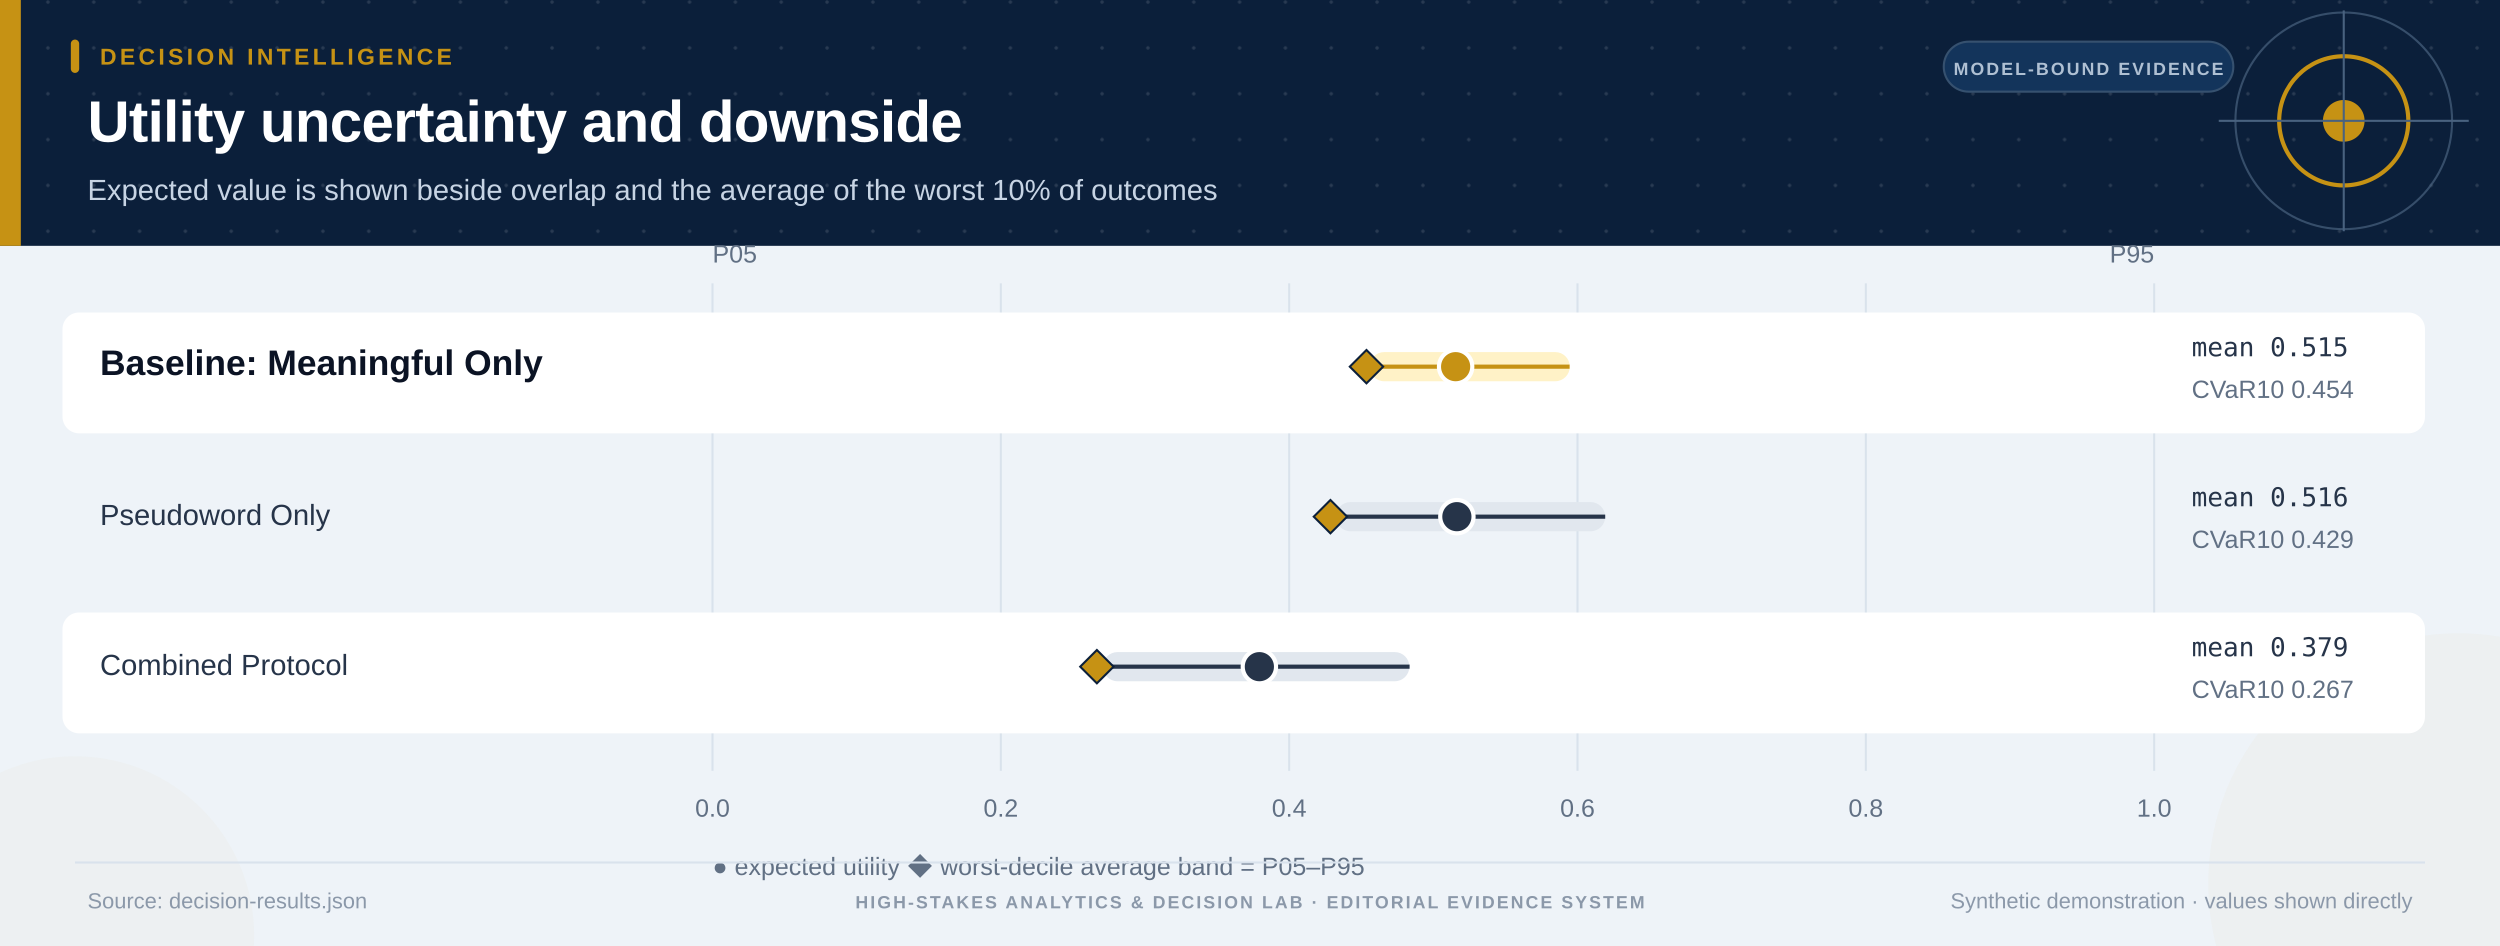
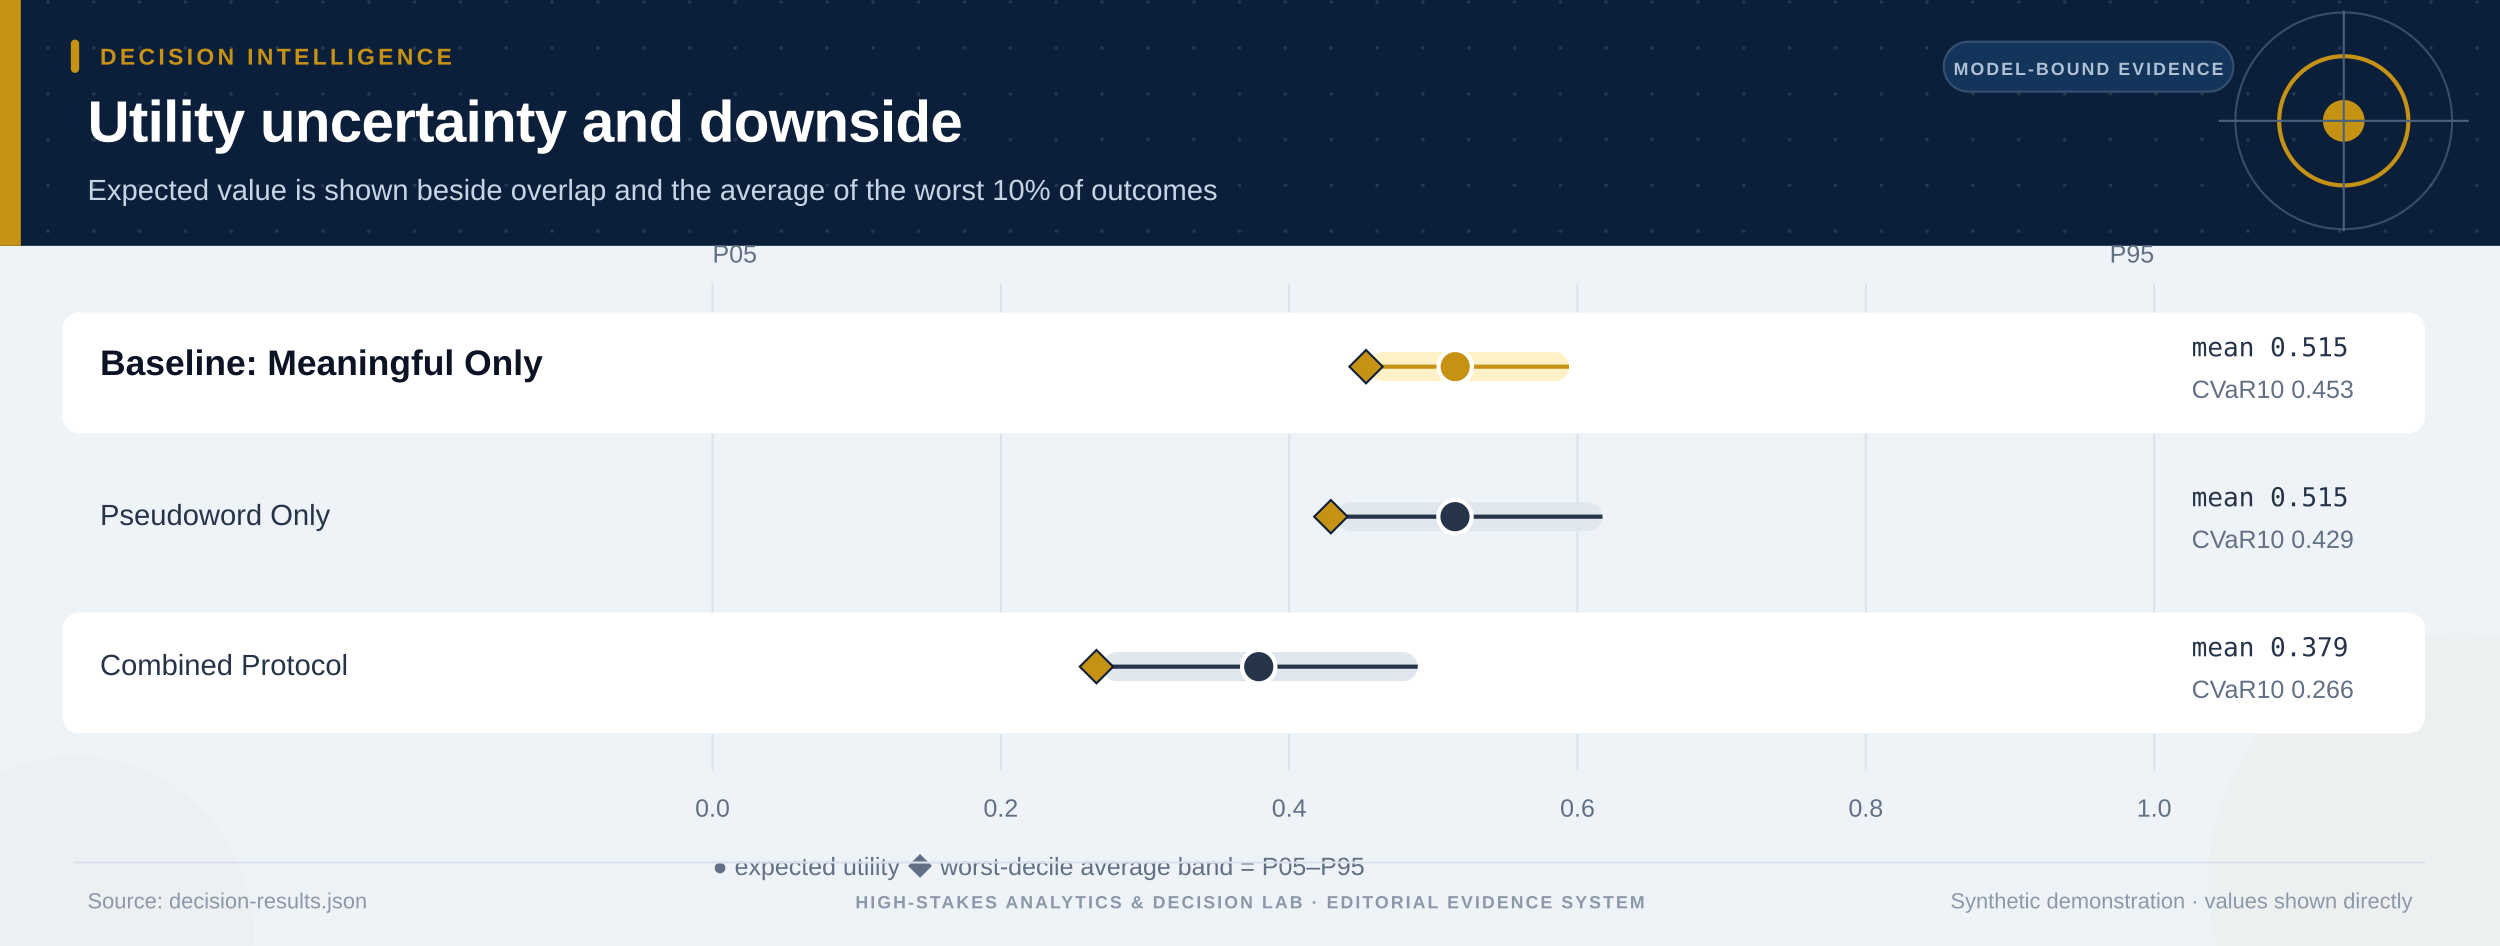
<svg xmlns="http://www.w3.org/2000/svg" width="1200" height="454" viewBox="0 0 1200 454" role="img" aria-labelledby="title desc">
  <defs>
    <pattern id="headerGrid" width="22" height="22" patternUnits="userSpaceOnUse">
      <circle cx="1" cy="1" r=".85" fill="#FFFFFF" opacity=".12" />
    </pattern>
  </defs>
  <style>
  text { font-family: -apple-system, BlinkMacSystemFont, "Segoe UI", Arial, sans-serif; }
  .kicker { font-size: 11px; font-weight: 800; letter-spacing: 1.6px; }
  .title { font-size: 28px; font-weight: 780; letter-spacing: -0.35px; }
  .subtitle { font-size: 14px; }
  .section { fill: #0B1324; font-size: 17px; font-weight: 720; }
  .label { fill: #263449; font-size: 14px; }
  .small { fill: #617084; font-size: 12px; }
  .eyebrow { fill: #617084; font-size: 10.5px; font-weight: 800; letter-spacing: 1px; }
  .value { fill: #0B1324; font-size: 16px; font-weight: 750; font-variant-numeric: tabular-nums; }
  .big { fill: #0B1324; font-size: 30px; font-weight: 800; font-variant-numeric: tabular-nums; }
  .display { fill: #0B1324; font-size: 38px; font-weight: 820; font-variant-numeric: tabular-nums; }
  .mono { fill: #263449; font-size: 12.5px; font-family: ui-monospace, SFMono-Regular, Menlo, Consolas, monospace; font-variant-numeric: tabular-nums; }
  .pill { font-size: 11px; font-weight: 760; letter-spacing: .25px; }
  .footnote { fill: #8B98A9; font-size: 10.5px; }
  .micro { fill: #8B98A9; font-size: 8.5px; font-weight: 800; letter-spacing: 1px; }
</style>
  <rect width="1200" height="454" fill="#EEF3F8" />
  <circle cx="1180" cy="424" r="120" fill="#C69214" opacity=".035" />
  <circle cx="36" cy="449" r="86" fill="#C69214" opacity=".025" />
  <rect width="1200" height="118" fill="#0B1F3A" />
  <rect width="1200" height="118" fill="url(#headerGrid)" />
  <rect width="10" height="118" fill="#C69214" />
  <rect x="34" y="19" width="4" height="16" rx="2" fill="#C69214" />
  <text x="48.0" y="31.0" class="kicker" text-anchor="start" style="fill:#C69214">DECISION INTELLIGENCE</text>
  <text x="42.0" y="68.0" class="title" text-anchor="start" style="fill:#FFFFFF">Utility uncertainty and downside</text>
  <text x="42.0" y="96.0" class="subtitle" text-anchor="start" style="fill:#C7D4E4">Expected value is shown beside overlap and the average of the worst 10% of outcomes</text>
  <rect x="933" y="20" width="139" height="24" rx="12" fill="#13345B" stroke="#36516F" />
  <text x="1002.5" y="36.0" class="micro" text-anchor="middle" style="fill:#AFC0D3">MODEL-BOUND EVIDENCE</text>
  <circle cx="1125" cy="58" r="31" fill="none" stroke="#C69214" stroke-width="2" />
  <circle cx="1125" cy="58" r="10" fill="#C69214" />
  <circle cx="1125" cy="58" r="52" fill="none" stroke="#49627F" stroke-width="1" opacity=".7" />
  <line x1="1065" y1="58" x2="1185" y2="58" stroke="#49627F" stroke-width="1" />
  <line x1="1125" y1="5" x2="1125" y2="111" stroke="#49627F" stroke-width="1" />
  <line x1="342.0" y1="136.0" x2="342.0" y2="370.0" stroke="#D9E2EC" stroke-width="1" />
  <text x="342.0" y="392.0" class="small" text-anchor="middle">0.0</text>
  <line x1="480.4" y1="136.0" x2="480.4" y2="370.0" stroke="#D9E2EC" stroke-width="1" />
  <text x="480.4" y="392.0" class="small" text-anchor="middle">0.2</text>
  <line x1="618.8" y1="136.0" x2="618.8" y2="370.0" stroke="#D9E2EC" stroke-width="1" />
  <text x="618.8" y="392.0" class="small" text-anchor="middle">0.4</text>
  <line x1="757.2" y1="136.0" x2="757.2" y2="370.0" stroke="#D9E2EC" stroke-width="1" />
  <text x="757.2" y="392.0" class="small" text-anchor="middle">0.6</text>
  <line x1="895.6" y1="136.0" x2="895.6" y2="370.0" stroke="#D9E2EC" stroke-width="1" />
  <text x="895.6" y="392.0" class="small" text-anchor="middle">0.8</text>
  <line x1="1034.0" y1="136.0" x2="1034.0" y2="370.0" stroke="#D9E2EC" stroke-width="1" />
  <text x="1034.0" y="392.0" class="small" text-anchor="middle">1.0</text>
  <text x="342.0" y="126.0" class="small" text-anchor="start">P05</text>
  <text x="1034.0" y="126.0" class="small" text-anchor="end">P95</text>
  <rect x="30.0" y="150.0" width="1134.0" height="58.0" rx="8" fill="#FFFFFF" stroke="none" stroke-width="1" />
  <text x="48.0" y="180.0" class="section" text-anchor="start">Baseline: Meaningful Only</text>
-   <rect x="657.4" y="169.0" width="96.1" height="14" rx="7" fill="#FFF2C7" />
-   <line x1="657.4" y1="176" x2="753.4" y2="176" stroke="#C69214" stroke-width="2" />
-   <circle cx="698.7" cy="176" r="8" fill="#C69214" stroke="#FFFFFF" stroke-width="2" />
-   <path d="M 655.9 168.0 L 663.9 176.0 L 655.9 184.0 L 647.9 176.0 Z" fill="#C69214" stroke="#0B1F3A" />
+   <rect x="657.2" y="169.0" width="96.0" height="14" rx="7" fill="#FFF2C7" />
+   <line x1="657.2" y1="176" x2="753.1" y2="176" stroke="#C69214" stroke-width="2" />
+   <circle cx="698.5" cy="176" r="8" fill="#C69214" stroke="#FFFFFF" stroke-width="2" />
+   <path d="M 655.7 168.0 L 663.7 176.0 L 655.7 184.0 L 647.7 176.0 Z" fill="#C69214" stroke="#0B1F3A" />
  <text x="1052.0" y="171.0" class="mono" text-anchor="start">mean 0.515</text>
-   <text x="1052.0" y="191.0" class="small" text-anchor="start">CVaR10 0.454</text>
+   <text x="1052.0" y="191.0" class="small" text-anchor="start">CVaR10 0.453</text>
  <text x="48.0" y="252.0" class="label" text-anchor="start">Pseudoword Only</text>
-   <rect x="641.2" y="241.0" width="129.3" height="14" rx="7" fill="#E1E7EE" />
-   <line x1="641.2" y1="248" x2="770.5" y2="248" stroke="#263449" stroke-width="2" />
-   <circle cx="699.3" cy="248" r="8" fill="#263449" stroke="#FFFFFF" stroke-width="2" />
-   <path d="M 638.6 240.0 L 646.6 248.0 L 638.6 256.0 L 630.6 248.0 Z" fill="#C69214" stroke="#0B1F3A" />
-   <text x="1052.0" y="243.0" class="mono" text-anchor="start">mean 0.516</text>
+   <rect x="641.3" y="241.0" width="127.9" height="14" rx="7" fill="#E1E7EE" />
+   <line x1="641.3" y1="248" x2="769.2" y2="248" stroke="#263449" stroke-width="2" />
+   <circle cx="698.4" cy="248" r="8" fill="#263449" stroke="#FFFFFF" stroke-width="2" />
+   <path d="M 638.8 240.0 L 646.8 248.0 L 638.8 256.0 L 630.8 248.0 Z" fill="#C69214" stroke="#0B1F3A" />
+   <text x="1052.0" y="243.0" class="mono" text-anchor="start">mean 0.515</text>
  <text x="1052.0" y="263.0" class="small" text-anchor="start">CVaR10 0.429</text>
  <rect x="30.0" y="294.0" width="1134.0" height="58.0" rx="8" fill="#FFFFFF" stroke="none" stroke-width="1" />
  <text x="48.0" y="324.0" class="label" text-anchor="start">Combined Protocol</text>
-   <rect x="529.4" y="313.0" width="147.1" height="14" rx="7" fill="#E1E7EE" />
-   <line x1="529.4" y1="320" x2="676.6" y2="320" stroke="#263449" stroke-width="2" />
-   <circle cx="604.5" cy="320" r="8" fill="#263449" stroke="#FFFFFF" stroke-width="2" />
-   <path d="M 526.5 312.0 L 534.5 320.0 L 526.5 328.0 L 518.5 320.0 Z" fill="#C69214" stroke="#0B1F3A" />
+   <rect x="529.1" y="313.0" width="151.4" height="14" rx="7" fill="#E1E7EE" />
+   <line x1="529.1" y1="320" x2="680.5" y2="320" stroke="#263449" stroke-width="2" />
+   <circle cx="604.2" cy="320" r="8" fill="#263449" stroke="#FFFFFF" stroke-width="2" />
+   <path d="M 526.3 312.0 L 534.3 320.0 L 526.3 328.0 L 518.3 320.0 Z" fill="#C69214" stroke="#0B1F3A" />
  <text x="1052.0" y="315.0" class="mono" text-anchor="start">mean 0.379</text>
-   <text x="1052.0" y="335.0" class="small" text-anchor="start">CVaR10 0.267</text>
+   <text x="1052.0" y="335.0" class="small" text-anchor="start">CVaR10 0.266</text>
  <text x="342.0" y="420.0" class="small" text-anchor="start">● expected utility   ◆ worst-decile average   band = P05–P95</text>
  <line x1="36" y1="414.0" x2="1164" y2="414.0" stroke="#D9E2EC" stroke-width="1" />
  <text x="42.0" y="436.0" class="footnote" text-anchor="start">Source: decision-results.json</text>
  <text x="1158.0" y="436.0" class="footnote" text-anchor="end">Synthetic demonstration · values shown directly</text>
  <text x="600.0" y="436.0" class="micro" text-anchor="middle" style="fill:#8B98A9">HIGH-STAKES ANALYTICS &amp; DECISION LAB · EDITORIAL EVIDENCE SYSTEM</text>
</svg>
